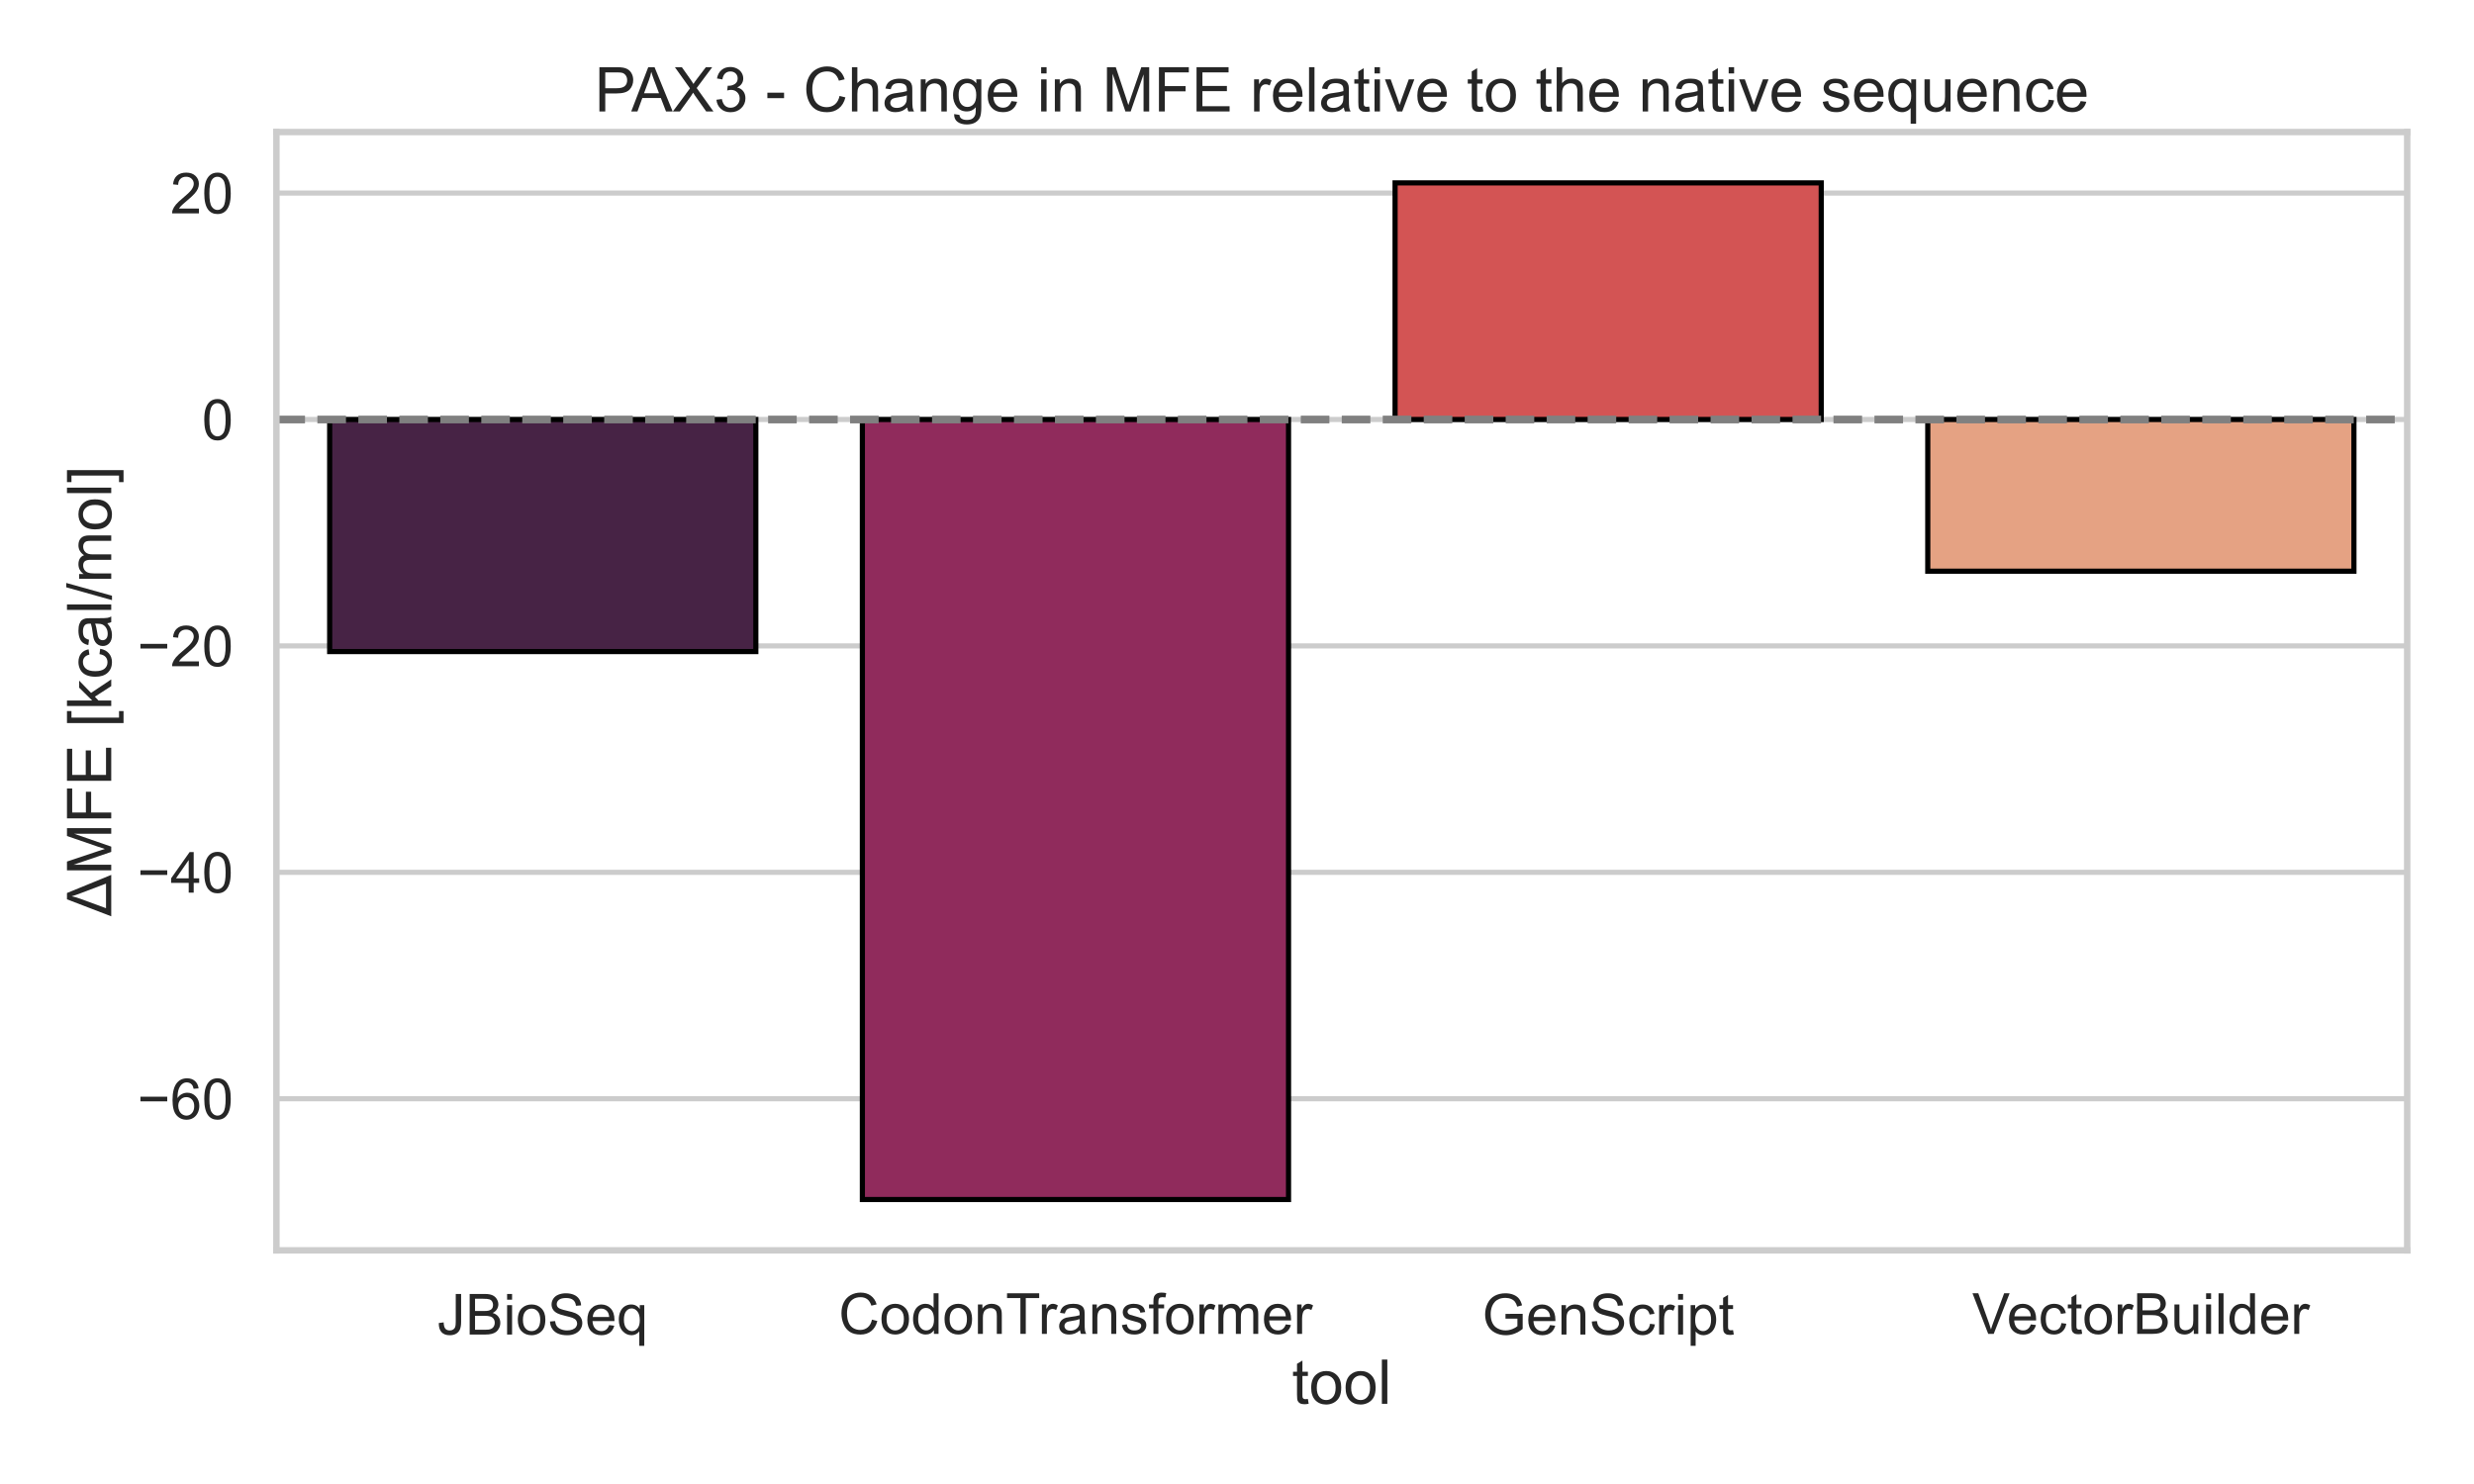
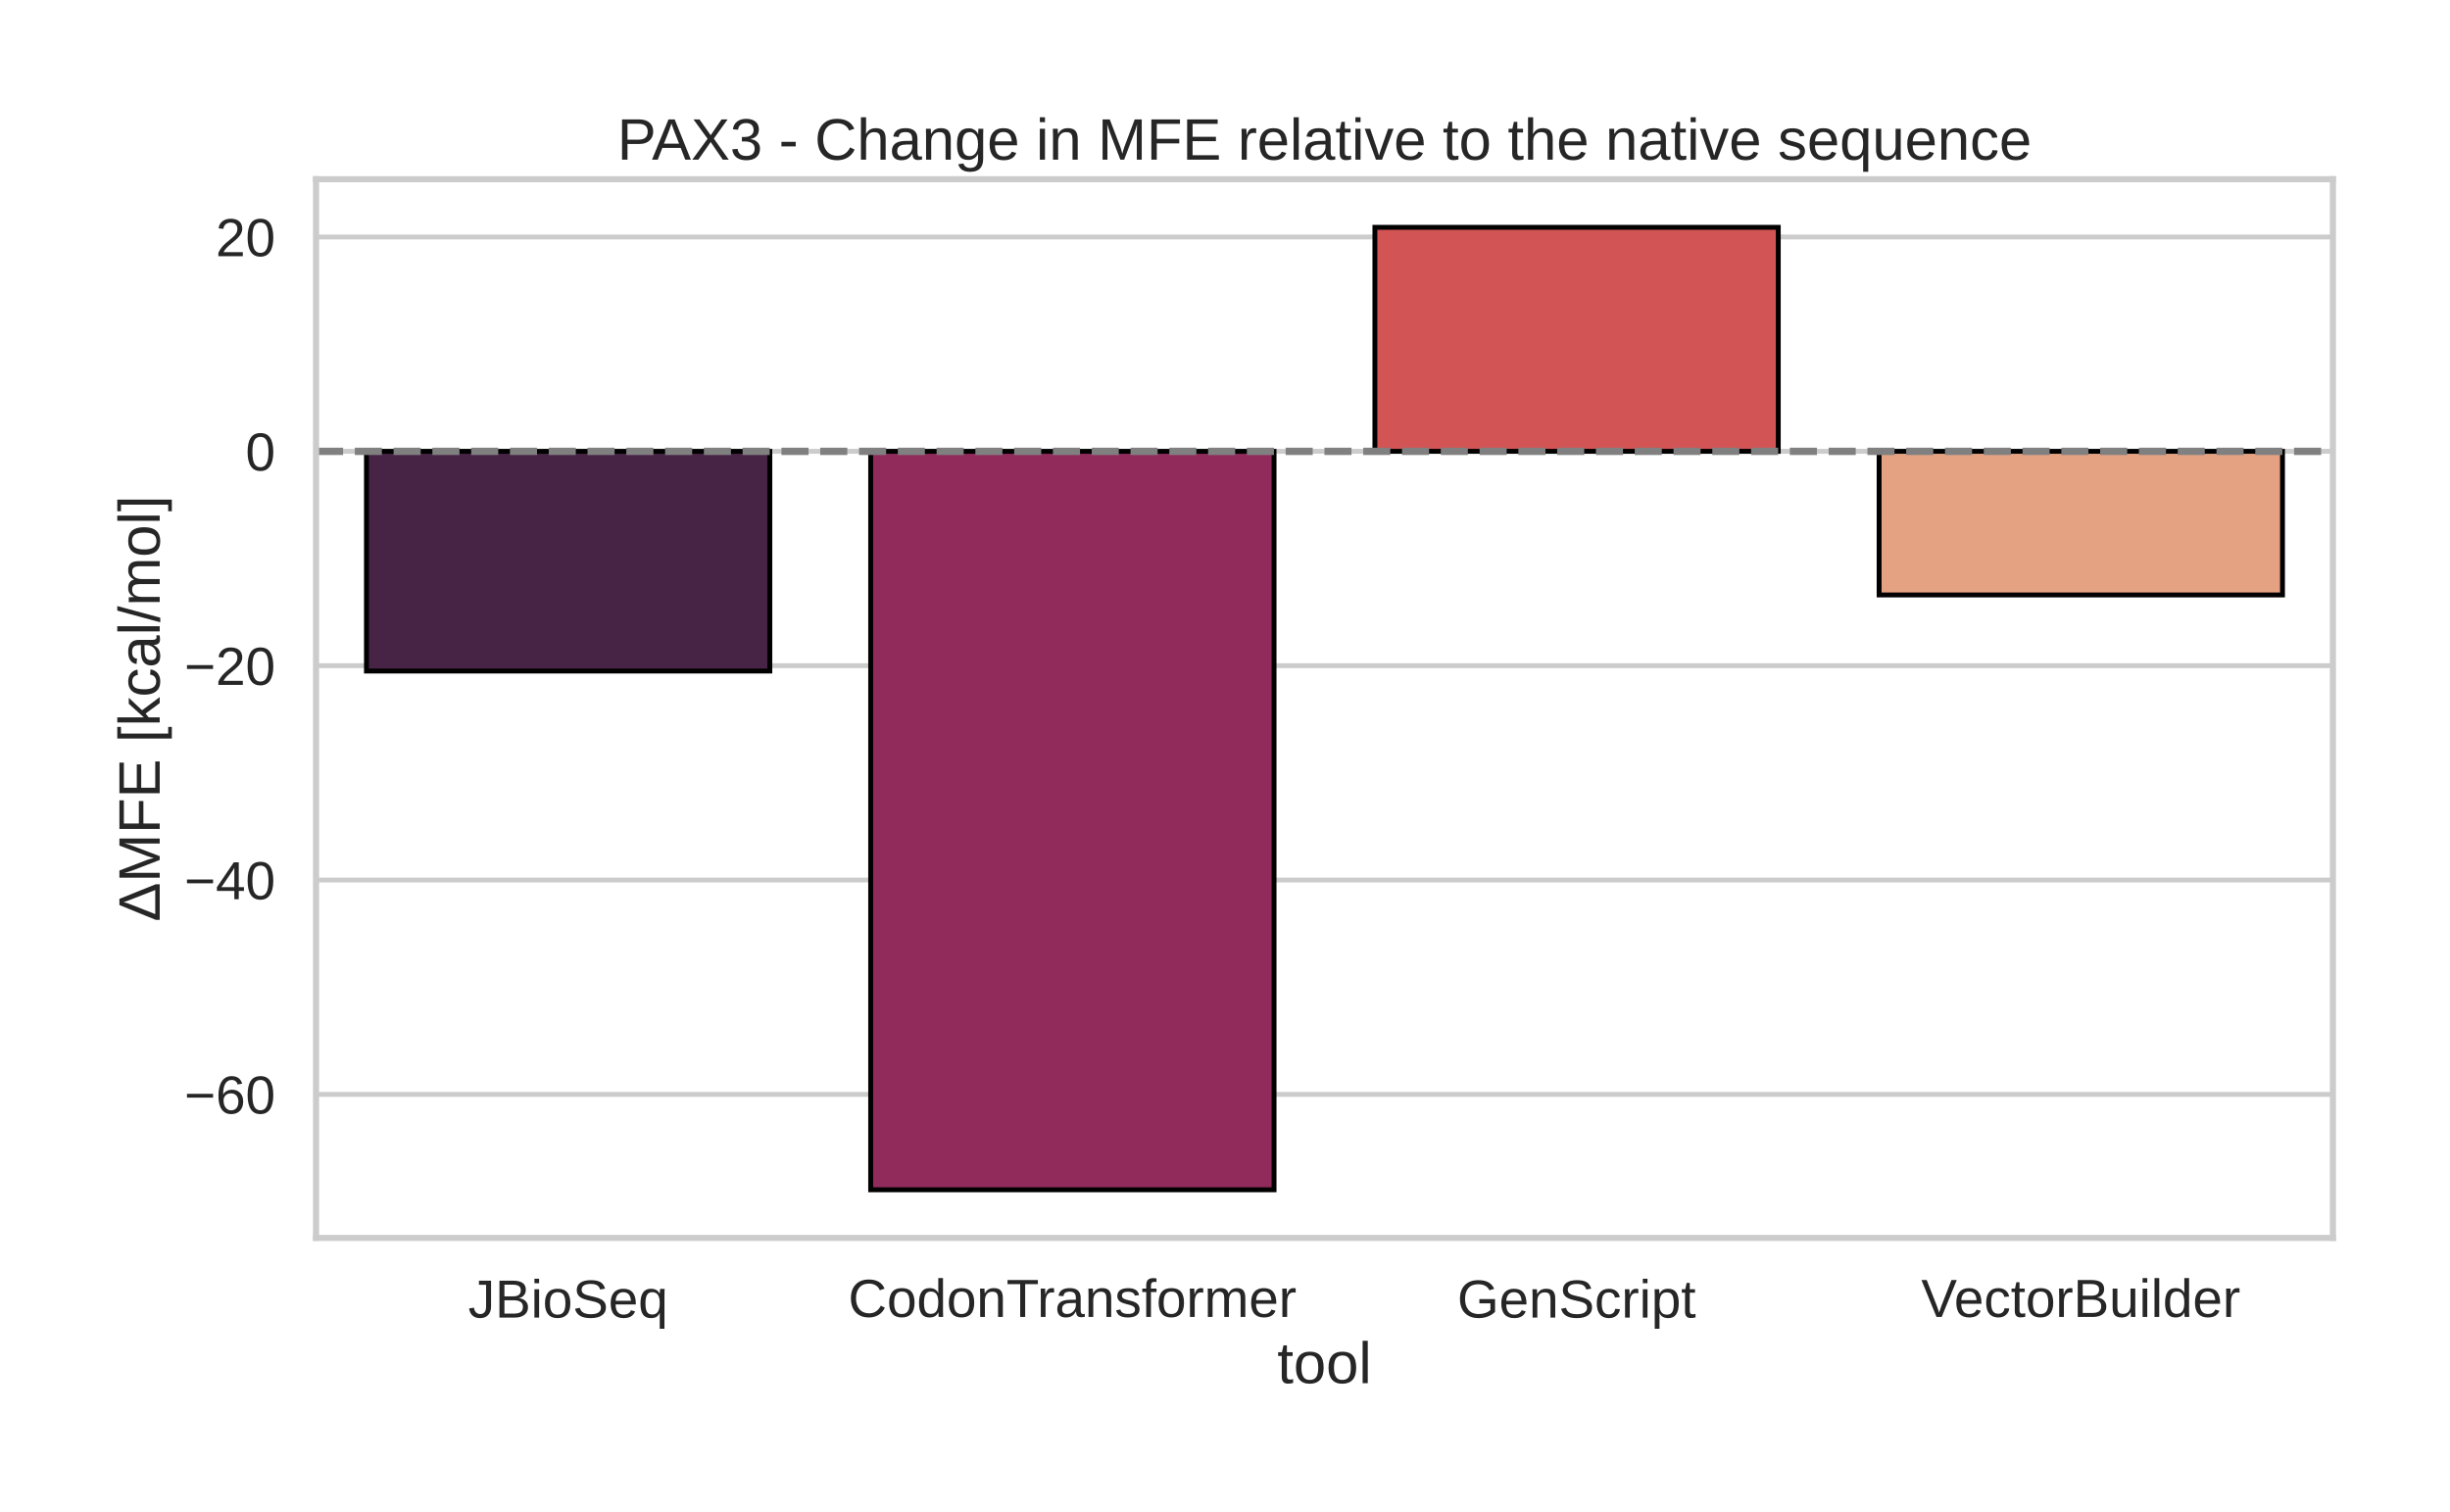
- <svg xmlns="http://www.w3.org/2000/svg" xmlns:xlink="http://www.w3.org/1999/xlink" width="720pt" height="432pt" viewBox="0 0 720 432" version="1.1">
+ <svg xmlns="http://www.w3.org/2000/svg" width="753.289pt" height="464.898pt" viewBox="0 0 753.289 464.898" version="1.1">
  <defs>
    <style type="text/css">*{stroke-linejoin: round; stroke-linecap: butt}</style>
  </defs>
  <g id="figure_1">
    <g id="patch_1">
-       <path d="M 0 432  L 720 432  L 720 0  L 0 0  z " style="fill: #ffffff" />
+       <path d="M 0 464.898  L 753.289 464.898  L 753.289 0  L 0 0  z " style="fill: #ffffff" />
    </g>
    <g id="axes_1">
      <g id="patch_2">
-         <path d="M 80.44 363.982  L 700.56 363.982  L 700.56 38.44  L 80.44 38.44  z " style="fill: #ffffff" />
+         <path d="M 97.169 380.645  L 717.289 380.645  L 717.289 55.103  L 97.169 55.103  z " style="fill: #ffffff" />
      </g>
      <g id="matplotlib.axis_1">
        <g id="xtick_1">
          <g id="text_1">
-             <g style="fill: #262626" transform="translate(127.2276 388.4934) scale(0.165 -0.165)">
-               <defs>
-                 <path id="ArialMT-4a" d="M 184 1300  L 731 1375  Q 753 850 928 656  Q 1103 463 1413 463  Q 1641 463 1806 567  Q 1972 672 2034 851  Q 2097 1031 2097 1425  L 2097 4581  L 2703 4581  L 2703 1459  Q 2703 884 2564 568  Q 2425 253 2123 87  Q 1822 -78 1416 -78  Q 813 -78 492 269  Q 172 616 184 1300  z " transform="scale(0.015625)" />
-                 <path id="ArialMT-42" d="M 469 0  L 469 4581  L 2188 4581  Q 2713 4581 3030 4442  Q 3347 4303 3526 4014  Q 3706 3725 3706 3409  Q 3706 3116 3547 2856  Q 3388 2597 3066 2438  Q 3481 2316 3704 2022  Q 3928 1728 3928 1328  Q 3928 1006 3792 729  Q 3656 453 3456 303  Q 3256 153 2954 76  Q 2653 0 2216 0  L 469 0  z M 1075 2656  L 2066 2656  Q 2469 2656 2644 2709  Q 2875 2778 2992 2937  Q 3109 3097 3109 3338  Q 3109 3566 3000 3739  Q 2891 3913 2687 3977  Q 2484 4041 1991 4041  L 1075 4041  L 1075 2656  z M 1075 541  L 2216 541  Q 2509 541 2628 563  Q 2838 600 2978 687  Q 3119 775 3209 942  Q 3300 1109 3300 1328  Q 3300 1584 3169 1773  Q 3038 1963 2805 2039  Q 2572 2116 2134 2116  L 1075 2116  L 1075 541  z " transform="scale(0.015625)" />
-                 <path id="ArialMT-69" d="M 425 3934  L 425 4581  L 988 4581  L 988 3934  L 425 3934  z M 425 0  L 425 3319  L 988 3319  L 988 0  L 425 0  z " transform="scale(0.015625)" />
-                 <path id="ArialMT-6f" d="M 213 1659  Q 213 2581 725 3025  Q 1153 3394 1769 3394  Q 2453 3394 2887 2945  Q 3322 2497 3322 1706  Q 3322 1066 3130 698  Q 2938 331 2570 128  Q 2203 -75 1769 -75  Q 1072 -75 642 372  Q 213 819 213 1659  z M 791 1659  Q 791 1022 1069 705  Q 1347 388 1769 388  Q 2188 388 2466 706  Q 2744 1025 2744 1678  Q 2744 2294 2464 2611  Q 2184 2928 1769 2928  Q 1347 2928 1069 2612  Q 791 2297 791 1659  z " transform="scale(0.015625)" />
-                 <path id="ArialMT-53" d="M 288 1472  L 859 1522  Q 900 1178 1048 958  Q 1197 738 1509 602  Q 1822 466 2213 466  Q 2559 466 2825 569  Q 3091 672 3220 851  Q 3350 1031 3350 1244  Q 3350 1459 3225 1620  Q 3100 1781 2813 1891  Q 2628 1963 1997 2114  Q 1366 2266 1113 2400  Q 784 2572 623 2826  Q 463 3081 463 3397  Q 463 3744 659 4045  Q 856 4347 1234 4503  Q 1613 4659 2075 4659  Q 2584 4659 2973 4495  Q 3363 4331 3572 4012  Q 3781 3694 3797 3291  L 3216 3247  Q 3169 3681 2898 3903  Q 2628 4125 2100 4125  Q 1550 4125 1298 3923  Q 1047 3722 1047 3438  Q 1047 3191 1225 3031  Q 1400 2872 2139 2705  Q 2878 2538 3153 2413  Q 3553 2228 3743 1945  Q 3934 1663 3934 1294  Q 3934 928 3725 604  Q 3516 281 3123 101  Q 2731 -78 2241 -78  Q 1619 -78 1198 103  Q 778 284 539 648  Q 300 1013 288 1472  z " transform="scale(0.015625)" />
-                 <path id="ArialMT-65" d="M 2694 1069  L 3275 997  Q 3138 488 2766 206  Q 2394 -75 1816 -75  Q 1088 -75 661 373  Q 234 822 234 1631  Q 234 2469 665 2931  Q 1097 3394 1784 3394  Q 2450 3394 2872 2941  Q 3294 2488 3294 1666  Q 3294 1616 3291 1516  L 816 1516  Q 847 969 1125 678  Q 1403 388 1819 388  Q 2128 388 2347 550  Q 2566 713 2694 1069  z M 847 1978  L 2700 1978  Q 2663 2397 2488 2606  Q 2219 2931 1791 2931  Q 1403 2931 1139 2672  Q 875 2413 847 1978  z " transform="scale(0.015625)" />
-                 <path id="ArialMT-71" d="M 2538 -1272  L 2538 353  Q 2406 169 2170 47  Q 1934 -75 1669 -75  Q 1078 -75 651 397  Q 225 869 225 1691  Q 225 2191 398 2587  Q 572 2984 901 3189  Q 1231 3394 1625 3394  Q 2241 3394 2594 2875  L 2594 3319  L 3100 3319  L 3100 -1272  L 2538 -1272  z M 803 1669  Q 803 1028 1072 708  Q 1341 388 1716 388  Q 2075 388 2334 692  Q 2594 997 2594 1619  Q 2594 2281 2320 2615  Q 2047 2950 1678 2950  Q 1313 2950 1058 2639  Q 803 2328 803 1669  z " transform="scale(0.015625)" />
-               </defs>
-               <use xlink:href="#ArialMT-4a" />
-               <use xlink:href="#ArialMT-42" x="50" />
-               <use xlink:href="#ArialMT-69" x="116.699" />
-               <use xlink:href="#ArialMT-6f" x="138.916" />
-               <use xlink:href="#ArialMT-53" x="194.531" />
-               <use xlink:href="#ArialMT-65" x="261.23" />
-               <use xlink:href="#ArialMT-71" x="316.846" />
-             </g>
+             <text style="fill: #262626; font: 16.5px 'Arial', 'DejaVu Sans', 'Liberation Sans', 'Bitstream Vera Sans', sans-serif; text-anchor: middle" x="174.684" y="405.157" transform="rotate(-0 174.6841 405.1568)">JBioSeq</text>
          </g>
        </g>
        <g id="xtick_2">
          <g id="text_2">
-             <g style="fill: #262626" transform="translate(244.0653 388.2923) scale(0.165 -0.165)">
-               <defs>
-                 <path id="ArialMT-43" d="M 3763 1606  L 4369 1453  Q 4178 706 3683 314  Q 3188 -78 2472 -78  Q 1731 -78 1267 223  Q 803 525 561 1097  Q 319 1669 319 2325  Q 319 3041 592 3573  Q 866 4106 1370 4382  Q 1875 4659 2481 4659  Q 3169 4659 3637 4309  Q 4106 3959 4291 3325  L 3694 3184  Q 3534 3684 3231 3912  Q 2928 4141 2469 4141  Q 1941 4141 1586 3887  Q 1231 3634 1087 3207  Q 944 2781 944 2328  Q 944 1744 1114 1308  Q 1284 872 1643 656  Q 2003 441 2422 441  Q 2931 441 3284 734  Q 3638 1028 3763 1606  z " transform="scale(0.015625)" />
-                 <path id="ArialMT-64" d="M 2575 0  L 2575 419  Q 2259 -75 1647 -75  Q 1250 -75 917 144  Q 584 363 401 755  Q 219 1147 219 1656  Q 219 2153 384 2558  Q 550 2963 881 3178  Q 1213 3394 1622 3394  Q 1922 3394 2156 3267  Q 2391 3141 2538 2938  L 2538 4581  L 3097 4581  L 3097 0  L 2575 0  z M 797 1656  Q 797 1019 1065 703  Q 1334 388 1700 388  Q 2069 388 2326 689  Q 2584 991 2584 1609  Q 2584 2291 2321 2609  Q 2059 2928 1675 2928  Q 1300 2928 1048 2622  Q 797 2316 797 1656  z " transform="scale(0.015625)" />
-                 <path id="ArialMT-6e" d="M 422 0  L 422 3319  L 928 3319  L 928 2847  Q 1294 3394 1984 3394  Q 2284 3394 2536 3286  Q 2788 3178 2913 3003  Q 3038 2828 3088 2588  Q 3119 2431 3119 2041  L 3119 0  L 2556 0  L 2556 2019  Q 2556 2363 2490 2533  Q 2425 2703 2258 2804  Q 2091 2906 1866 2906  Q 1506 2906 1245 2678  Q 984 2450 984 1813  L 984 0  L 422 0  z " transform="scale(0.015625)" />
-                 <path id="ArialMT-54" d="M 1659 0  L 1659 4041  L 150 4041  L 150 4581  L 3781 4581  L 3781 4041  L 2266 4041  L 2266 0  L 1659 0  z " transform="scale(0.015625)" />
-                 <path id="ArialMT-72" d="M 416 0  L 416 3319  L 922 3319  L 922 2816  Q 1116 3169 1280 3281  Q 1444 3394 1641 3394  Q 1925 3394 2219 3213  L 2025 2691  Q 1819 2813 1613 2813  Q 1428 2813 1281 2702  Q 1134 2591 1072 2394  Q 978 2094 978 1738  L 978 0  L 416 0  z " transform="scale(0.015625)" />
-                 <path id="ArialMT-61" d="M 2588 409  Q 2275 144 1986 34  Q 1697 -75 1366 -75  Q 819 -75 525 192  Q 231 459 231 875  Q 231 1119 342 1320  Q 453 1522 633 1644  Q 813 1766 1038 1828  Q 1203 1872 1538 1913  Q 2219 1994 2541 2106  Q 2544 2222 2544 2253  Q 2544 2597 2384 2738  Q 2169 2928 1744 2928  Q 1347 2928 1158 2789  Q 969 2650 878 2297  L 328 2372  Q 403 2725 575 2942  Q 747 3159 1072 3276  Q 1397 3394 1825 3394  Q 2250 3394 2515 3294  Q 2781 3194 2906 3042  Q 3031 2891 3081 2659  Q 3109 2516 3109 2141  L 3109 1391  Q 3109 606 3145 398  Q 3181 191 3288 0  L 2700 0  Q 2613 175 2588 409  z M 2541 1666  Q 2234 1541 1622 1453  Q 1275 1403 1131 1340  Q 988 1278 909 1158  Q 831 1038 831 891  Q 831 666 1001 516  Q 1172 366 1500 366  Q 1825 366 2078 508  Q 2331 650 2450 897  Q 2541 1088 2541 1459  L 2541 1666  z " transform="scale(0.015625)" />
-                 <path id="ArialMT-73" d="M 197 991  L 753 1078  Q 800 744 1014 566  Q 1228 388 1613 388  Q 2000 388 2187 545  Q 2375 703 2375 916  Q 2375 1106 2209 1216  Q 2094 1291 1634 1406  Q 1016 1563 777 1677  Q 538 1791 414 1992  Q 291 2194 291 2438  Q 291 2659 392 2848  Q 494 3038 669 3163  Q 800 3259 1026 3326  Q 1253 3394 1513 3394  Q 1903 3394 2198 3281  Q 2494 3169 2634 2976  Q 2775 2784 2828 2463  L 2278 2388  Q 2241 2644 2061 2787  Q 1881 2931 1553 2931  Q 1166 2931 1000 2803  Q 834 2675 834 2503  Q 834 2394 903 2306  Q 972 2216 1119 2156  Q 1203 2125 1616 2013  Q 2213 1853 2448 1751  Q 2684 1650 2818 1456  Q 2953 1263 2953 975  Q 2953 694 2789 445  Q 2625 197 2315 61  Q 2006 -75 1616 -75  Q 969 -75 630 194  Q 291 463 197 991  z " transform="scale(0.015625)" />
-                 <path id="ArialMT-66" d="M 556 0  L 556 2881  L 59 2881  L 59 3319  L 556 3319  L 556 3672  Q 556 4006 616 4169  Q 697 4388 901 4523  Q 1106 4659 1475 4659  Q 1713 4659 2000 4603  L 1916 4113  Q 1741 4144 1584 4144  Q 1328 4144 1222 4034  Q 1116 3925 1116 3625  L 1116 3319  L 1763 3319  L 1763 2881  L 1116 2881  L 1116 0  L 556 0  z " transform="scale(0.015625)" />
-                 <path id="ArialMT-6d" d="M 422 0  L 422 3319  L 925 3319  L 925 2853  Q 1081 3097 1340 3245  Q 1600 3394 1931 3394  Q 2300 3394 2536 3241  Q 2772 3088 2869 2813  Q 3263 3394 3894 3394  Q 4388 3394 4653 3120  Q 4919 2847 4919 2278  L 4919 0  L 4359 0  L 4359 2091  Q 4359 2428 4304 2576  Q 4250 2725 4106 2815  Q 3963 2906 3769 2906  Q 3419 2906 3187 2673  Q 2956 2441 2956 1928  L 2956 0  L 2394 0  L 2394 2156  Q 2394 2531 2256 2718  Q 2119 2906 1806 2906  Q 1569 2906 1367 2781  Q 1166 2656 1075 2415  Q 984 2175 984 1722  L 984 0  L 422 0  z " transform="scale(0.015625)" />
-               </defs>
-               <use xlink:href="#ArialMT-43" />
-               <use xlink:href="#ArialMT-6f" x="72.217" />
-               <use xlink:href="#ArialMT-64" x="127.832" />
-               <use xlink:href="#ArialMT-6f" x="183.447" />
-               <use xlink:href="#ArialMT-6e" x="239.062" />
-               <use xlink:href="#ArialMT-54" x="294.678" />
-               <use xlink:href="#ArialMT-72" x="352.012" />
-               <use xlink:href="#ArialMT-61" x="385.312" />
-               <use xlink:href="#ArialMT-6e" x="440.928" />
-               <use xlink:href="#ArialMT-73" x="496.543" />
-               <use xlink:href="#ArialMT-66" x="546.543" />
-               <use xlink:href="#ArialMT-6f" x="574.326" />
-               <use xlink:href="#ArialMT-72" x="629.941" />
-               <use xlink:href="#ArialMT-6d" x="663.242" />
-               <use xlink:href="#ArialMT-65" x="746.543" />
-               <use xlink:href="#ArialMT-72" x="802.158" />
-             </g>
+             <text style="fill: #262626; font: 16.5px 'Arial', 'DejaVu Sans', 'Liberation Sans', 'Bitstream Vera Sans', sans-serif; text-anchor: middle" x="329.714" y="404.956" transform="rotate(-0 329.7141 404.9557)">CodonTransformer</text>
          </g>
        </g>
        <g id="xtick_3">
          <g id="text_3">
-             <g style="fill: #262626" transform="translate(431.3347 388.4934) scale(0.165 -0.165)">
-               <defs>
-                 <path id="ArialMT-47" d="M 2638 1797  L 2638 2334  L 4578 2338  L 4578 638  Q 4131 281 3656 101  Q 3181 -78 2681 -78  Q 2006 -78 1454 211  Q 903 500 622 1047  Q 341 1594 341 2269  Q 341 2938 620 3517  Q 900 4097 1425 4378  Q 1950 4659 2634 4659  Q 3131 4659 3532 4498  Q 3934 4338 4162 4050  Q 4391 3763 4509 3300  L 3963 3150  Q 3859 3500 3706 3700  Q 3553 3900 3268 4020  Q 2984 4141 2638 4141  Q 2222 4141 1919 4014  Q 1616 3888 1430 3681  Q 1244 3475 1141 3228  Q 966 2803 966 2306  Q 966 1694 1177 1281  Q 1388 869 1791 669  Q 2194 469 2647 469  Q 3041 469 3416 620  Q 3791 772 3984 944  L 3984 1797  L 2638 1797  z " transform="scale(0.015625)" />
-                 <path id="ArialMT-63" d="M 2588 1216  L 3141 1144  Q 3050 572 2676 248  Q 2303 -75 1759 -75  Q 1078 -75 664 370  Q 250 816 250 1647  Q 250 2184 428 2587  Q 606 2991 970 3192  Q 1334 3394 1763 3394  Q 2303 3394 2647 3120  Q 2991 2847 3088 2344  L 2541 2259  Q 2463 2594 2264 2762  Q 2066 2931 1784 2931  Q 1359 2931 1093 2626  Q 828 2322 828 1663  Q 828 994 1084 691  Q 1341 388 1753 388  Q 2084 388 2306 591  Q 2528 794 2588 1216  z " transform="scale(0.015625)" />
-                 <path id="ArialMT-70" d="M 422 -1272  L 422 3319  L 934 3319  L 934 2888  Q 1116 3141 1344 3267  Q 1572 3394 1897 3394  Q 2322 3394 2647 3175  Q 2972 2956 3137 2557  Q 3303 2159 3303 1684  Q 3303 1175 3120 767  Q 2938 359 2589 142  Q 2241 -75 1856 -75  Q 1575 -75 1351 44  Q 1128 163 984 344  L 984 -1272  L 422 -1272  z M 931 1641  Q 931 1000 1190 694  Q 1450 388 1819 388  Q 2194 388 2461 705  Q 2728 1022 2728 1688  Q 2728 2322 2467 2637  Q 2206 2953 1844 2953  Q 1484 2953 1207 2617  Q 931 2281 931 1641  z " transform="scale(0.015625)" />
-                 <path id="ArialMT-74" d="M 1650 503  L 1731 6  Q 1494 -44 1306 -44  Q 1000 -44 831 53  Q 663 150 594 308  Q 525 466 525 972  L 525 2881  L 113 2881  L 113 3319  L 525 3319  L 525 4141  L 1084 4478  L 1084 3319  L 1650 3319  L 1650 2881  L 1084 2881  L 1084 941  Q 1084 700 1114 631  Q 1144 563 1211 522  Q 1278 481 1403 481  Q 1497 481 1650 503  z " transform="scale(0.015625)" />
-               </defs>
-               <use xlink:href="#ArialMT-47" />
-               <use xlink:href="#ArialMT-65" x="77.783" />
-               <use xlink:href="#ArialMT-6e" x="133.398" />
-               <use xlink:href="#ArialMT-53" x="189.014" />
-               <use xlink:href="#ArialMT-63" x="255.713" />
-               <use xlink:href="#ArialMT-72" x="305.713" />
-               <use xlink:href="#ArialMT-69" x="339.014" />
-               <use xlink:href="#ArialMT-70" x="361.23" />
-               <use xlink:href="#ArialMT-74" x="416.846" />
-             </g>
+             <text style="fill: #262626; font: 16.5px 'Arial', 'DejaVu Sans', 'Liberation Sans', 'Bitstream Vera Sans', sans-serif; text-anchor: middle" x="484.744" y="405.157" transform="rotate(-0 484.7441 405.1568)">GenScript</text>
          </g>
        </g>
        <g id="xtick_4">
          <g id="text_4">
-             <g style="fill: #262626" transform="translate(573.9768 388.2923) scale(0.165 -0.165)">
-               <defs>
-                 <path id="ArialMT-56" d="M 1803 0  L 28 4581  L 684 4581  L 1875 1253  Q 2019 853 2116 503  Q 2222 878 2363 1253  L 3600 4581  L 4219 4581  L 2425 0  L 1803 0  z " transform="scale(0.015625)" />
-                 <path id="ArialMT-75" d="M 2597 0  L 2597 488  Q 2209 -75 1544 -75  Q 1250 -75 995 37  Q 741 150 617 320  Q 494 491 444 738  Q 409 903 409 1263  L 409 3319  L 972 3319  L 972 1478  Q 972 1038 1006 884  Q 1059 663 1231 536  Q 1403 409 1656 409  Q 1909 409 2131 539  Q 2353 669 2445 892  Q 2538 1116 2538 1541  L 2538 3319  L 3100 3319  L 3100 0  L 2597 0  z " transform="scale(0.015625)" />
-                 <path id="ArialMT-6c" d="M 409 0  L 409 4581  L 972 4581  L 972 0  L 409 0  z " transform="scale(0.015625)" />
-               </defs>
-               <use xlink:href="#ArialMT-56" />
-               <use xlink:href="#ArialMT-65" x="61.199" />
-               <use xlink:href="#ArialMT-63" x="116.814" />
-               <use xlink:href="#ArialMT-74" x="166.814" />
-               <use xlink:href="#ArialMT-6f" x="194.598" />
-               <use xlink:href="#ArialMT-72" x="250.213" />
-               <use xlink:href="#ArialMT-42" x="283.514" />
-               <use xlink:href="#ArialMT-75" x="350.213" />
-               <use xlink:href="#ArialMT-69" x="405.828" />
-               <use xlink:href="#ArialMT-6c" x="428.045" />
-               <use xlink:href="#ArialMT-64" x="450.262" />
-               <use xlink:href="#ArialMT-65" x="505.877" />
-               <use xlink:href="#ArialMT-72" x="561.492" />
-             </g>
+             <text style="fill: #262626; font: 16.5px 'Arial', 'DejaVu Sans', 'Liberation Sans', 'Bitstream Vera Sans', sans-serif; text-anchor: middle" x="639.774" y="404.956" transform="rotate(-0 639.7741 404.9557)">VectorBuilder</text>
          </g>
        </g>
        <g id="text_5">
-           <g style="fill: #262626" transform="translate(375.9903 408.6568) scale(0.18 -0.18)">
-             <use xlink:href="#ArialMT-74" />
-             <use xlink:href="#ArialMT-6f" x="27.783" />
-             <use xlink:href="#ArialMT-6f" x="83.398" />
-             <use xlink:href="#ArialMT-6c" x="139.014" />
-           </g>
+           <text style="fill: #262626; font: 18px 'Arial', 'DejaVu Sans', 'Liberation Sans', 'Bitstream Vera Sans', sans-serif; text-anchor: middle" x="407.229" y="425.32" transform="rotate(-0 407.2291 425.3202)">tool</text>
        </g>
      </g>
      <g id="matplotlib.axis_2">
        <g id="ytick_1">
          <g id="line2d_1">
-             <path d="M 80.44 319.853  L 700.56 319.853  " clip-path="url(#p67744a7fcf)" style="fill: none; stroke: #cccccc; stroke-width: 1.5; stroke-linecap: round" />
+             <path d="M 97.169 336.517  L 717.289 336.517  " clip-path="url(#p6cfeb41b06)" style="fill: none; stroke: #cccccc; stroke-width: 1.5; stroke-linecap: round" />
          </g>
          <g id="text_6">
-             <g style="fill: #262626" transform="translate(39.95188 325.7586) scale(0.165 -0.165)">
-               <defs>
-                 <path id="ArialMT-2212" d="M 3381 1997  L 356 1997  L 356 2522  L 3381 2522  L 3381 1997  z " transform="scale(0.015625)" />
-                 <path id="ArialMT-36" d="M 3184 3459  L 2625 3416  Q 2550 3747 2413 3897  Q 2184 4138 1850 4138  Q 1581 4138 1378 3988  Q 1113 3794 959 3422  Q 806 3050 800 2363  Q 1003 2672 1297 2822  Q 1591 2972 1913 2972  Q 2475 2972 2870 2558  Q 3266 2144 3266 1488  Q 3266 1056 3080 686  Q 2894 316 2569 119  Q 2244 -78 1831 -78  Q 1128 -78 684 439  Q 241 956 241 2144  Q 241 3472 731 4075  Q 1159 4600 1884 4600  Q 2425 4600 2770 4297  Q 3116 3994 3184 3459  z M 888 1484  Q 888 1194 1011 928  Q 1134 663 1356 523  Q 1578 384 1822 384  Q 2178 384 2434 671  Q 2691 959 2691 1453  Q 2691 1928 2437 2201  Q 2184 2475 1800 2475  Q 1419 2475 1153 2201  Q 888 1928 888 1484  z " transform="scale(0.015625)" />
-                 <path id="ArialMT-30" d="M 266 2259  Q 266 3072 433 3567  Q 600 4063 929 4331  Q 1259 4600 1759 4600  Q 2128 4600 2406 4451  Q 2684 4303 2865 4023  Q 3047 3744 3150 3342  Q 3253 2941 3253 2259  Q 3253 1453 3087 958  Q 2922 463 2592 192  Q 2263 -78 1759 -78  Q 1097 -78 719 397  Q 266 969 266 2259  z M 844 2259  Q 844 1131 1108 757  Q 1372 384 1759 384  Q 2147 384 2411 759  Q 2675 1134 2675 2259  Q 2675 3391 2411 3762  Q 2147 4134 1753 4134  Q 1366 4134 1134 3806  Q 844 3388 844 2259  z " transform="scale(0.015625)" />
-               </defs>
-               <use xlink:href="#ArialMT-2212" />
-               <use xlink:href="#ArialMT-36" x="58.398" />
-               <use xlink:href="#ArialMT-30" x="114.014" />
-             </g>
+             <text style="fill: #262626; font: 16.5px 'Arial', 'DejaVu Sans', 'Liberation Sans', 'Bitstream Vera Sans', sans-serif; text-anchor: end" x="84.669" y="342.422" transform="rotate(-0 84.66906 342.422)">−60</text>
          </g>
        </g>
        <g id="ytick_2">
          <g id="line2d_2">
-             <path d="M 80.44 253.941  L 700.56 253.941  " clip-path="url(#p67744a7fcf)" style="fill: none; stroke: #cccccc; stroke-width: 1.5; stroke-linecap: round" />
+             <path d="M 97.169 270.604  L 717.289 270.604  " clip-path="url(#p6cfeb41b06)" style="fill: none; stroke: #cccccc; stroke-width: 1.5; stroke-linecap: round" />
          </g>
          <g id="text_7">
-             <g style="fill: #262626" transform="translate(39.95188 259.8461) scale(0.165 -0.165)">
-               <defs>
-                 <path id="ArialMT-34" d="M 2069 0  L 2069 1097  L 81 1097  L 81 1613  L 2172 4581  L 2631 4581  L 2631 1613  L 3250 1613  L 3250 1097  L 2631 1097  L 2631 0  L 2069 0  z M 2069 1613  L 2069 3678  L 634 1613  L 2069 1613  z " transform="scale(0.015625)" />
-               </defs>
-               <use xlink:href="#ArialMT-2212" />
-               <use xlink:href="#ArialMT-34" x="58.398" />
-               <use xlink:href="#ArialMT-30" x="114.014" />
-             </g>
+             <text style="fill: #262626; font: 16.5px 'Arial', 'DejaVu Sans', 'Liberation Sans', 'Bitstream Vera Sans', sans-serif; text-anchor: end" x="84.669" y="276.51" transform="rotate(-0 84.66906 276.5095)">−40</text>
          </g>
        </g>
        <g id="ytick_3">
          <g id="line2d_3">
-             <path d="M 80.44 188.028  L 700.56 188.028  " clip-path="url(#p67744a7fcf)" style="fill: none; stroke: #cccccc; stroke-width: 1.5; stroke-linecap: round" />
+             <path d="M 97.169 204.692  L 717.289 204.692  " clip-path="url(#p6cfeb41b06)" style="fill: none; stroke: #cccccc; stroke-width: 1.5; stroke-linecap: round" />
          </g>
          <g id="text_8">
-             <g style="fill: #262626" transform="translate(39.95188 193.9336) scale(0.165 -0.165)">
-               <defs>
-                 <path id="ArialMT-32" d="M 3222 541  L 3222 0  L 194 0  Q 188 203 259 391  Q 375 700 629 1000  Q 884 1300 1366 1694  Q 2113 2306 2375 2664  Q 2638 3022 2638 3341  Q 2638 3675 2398 3904  Q 2159 4134 1775 4134  Q 1369 4134 1125 3890  Q 881 3647 878 3216  L 300 3275  Q 359 3922 746 4261  Q 1134 4600 1788 4600  Q 2447 4600 2831 4234  Q 3216 3869 3216 3328  Q 3216 3053 3103 2787  Q 2991 2522 2730 2228  Q 2469 1934 1863 1422  Q 1356 997 1212 845  Q 1069 694 975 541  L 3222 541  z " transform="scale(0.015625)" />
-               </defs>
-               <use xlink:href="#ArialMT-2212" />
-               <use xlink:href="#ArialMT-32" x="58.398" />
-               <use xlink:href="#ArialMT-30" x="114.014" />
-             </g>
+             <text style="fill: #262626; font: 16.5px 'Arial', 'DejaVu Sans', 'Liberation Sans', 'Bitstream Vera Sans', sans-serif; text-anchor: end" x="84.669" y="210.597" transform="rotate(-0 84.66906 210.597)">−20</text>
          </g>
        </g>
        <g id="ytick_4">
          <g id="line2d_4">
-             <path d="M 80.44 122.116  L 700.56 122.116  " clip-path="url(#p67744a7fcf)" style="fill: none; stroke: #cccccc; stroke-width: 1.5; stroke-linecap: round" />
+             <path d="M 97.169 138.779  L 717.289 138.779  " clip-path="url(#p6cfeb41b06)" style="fill: none; stroke: #cccccc; stroke-width: 1.5; stroke-linecap: round" />
          </g>
          <g id="text_9">
-             <g style="fill: #262626" transform="translate(58.76445 128.0211) scale(0.165 -0.165)">
-               <use xlink:href="#ArialMT-30" />
-             </g>
+             <text style="fill: #262626; font: 16.5px 'Arial', 'DejaVu Sans', 'Liberation Sans', 'Bitstream Vera Sans', sans-serif; text-anchor: end" x="84.669" y="144.685" transform="rotate(-0 84.66906 144.6845)">0</text>
          </g>
        </g>
        <g id="ytick_5">
          <g id="line2d_5">
-             <path d="M 80.44 56.203  L 700.56 56.203  " clip-path="url(#p67744a7fcf)" style="fill: none; stroke: #cccccc; stroke-width: 1.5; stroke-linecap: round" />
+             <path d="M 97.169 72.867  L 717.289 72.867  " clip-path="url(#p6cfeb41b06)" style="fill: none; stroke: #cccccc; stroke-width: 1.5; stroke-linecap: round" />
          </g>
          <g id="text_10">
-             <g style="fill: #262626" transform="translate(49.58891 62.1086) scale(0.165 -0.165)">
-               <use xlink:href="#ArialMT-32" />
-               <use xlink:href="#ArialMT-30" x="55.615" />
-             </g>
+             <text style="fill: #262626; font: 16.5px 'Arial', 'DejaVu Sans', 'Liberation Sans', 'Bitstream Vera Sans', sans-serif; text-anchor: end" x="84.669" y="78.772" transform="rotate(-0 84.66906 78.77203)">20</text>
          </g>
        </g>
        <g id="text_11">
-           <g style="fill: #262626" transform="translate(32.37438 266.7267) rotate(-90) scale(0.18 -0.18)">
-             <defs>
-               <path id="ArialMT-394" d="M -6 0  L 1753 4581  L 2406 4581  L 4281 0  L -6 0  z M 834 541  L 3381 541  L 2391 3150  Q 2169 3738 2066 4100  Q 1981 3675 1819 3225  L 834 541  z " transform="scale(0.015625)" />
-               <path id="ArialMT-4d" d="M 475 0  L 475 4581  L 1388 4581  L 2472 1338  Q 2622 884 2691 659  Q 2769 909 2934 1394  L 4031 4581  L 4847 4581  L 4847 0  L 4263 0  L 4263 3834  L 2931 0  L 2384 0  L 1059 3900  L 1059 0  L 475 0  z " transform="scale(0.015625)" />
-               <path id="ArialMT-46" d="M 525 0  L 525 4581  L 3616 4581  L 3616 4041  L 1131 4041  L 1131 2622  L 3281 2622  L 3281 2081  L 1131 2081  L 1131 0  L 525 0  z " transform="scale(0.015625)" />
-               <path id="ArialMT-45" d="M 506 0  L 506 4581  L 3819 4581  L 3819 4041  L 1113 4041  L 1113 2638  L 3647 2638  L 3647 2100  L 1113 2100  L 1113 541  L 3925 541  L 3925 0  L 506 0  z " transform="scale(0.015625)" />
-               <path id="ArialMT-20" transform="scale(0.015625)" />
-               <path id="ArialMT-5b" d="M 434 -1272  L 434 4581  L 1675 4581  L 1675 4116  L 997 4116  L 997 -806  L 1675 -806  L 1675 -1272  L 434 -1272  z " transform="scale(0.015625)" />
-               <path id="ArialMT-6b" d="M 425 0  L 425 4581  L 988 4581  L 988 1969  L 2319 3319  L 3047 3319  L 1778 2088  L 3175 0  L 2481 0  L 1384 1697  L 988 1316  L 988 0  L 425 0  z " transform="scale(0.015625)" />
-               <path id="ArialMT-2f" d="M 0 -78  L 1328 4659  L 1778 4659  L 453 -78  L 0 -78  z " transform="scale(0.015625)" />
-               <path id="ArialMT-5d" d="M 1363 -1272  L 122 -1272  L 122 -806  L 800 -806  L 800 4116  L 122 4116  L 122 4581  L 1363 4581  L 1363 -1272  z " transform="scale(0.015625)" />
-             </defs>
-             <use xlink:href="#ArialMT-394" />
-             <use xlink:href="#ArialMT-4d" x="66.797" />
-             <use xlink:href="#ArialMT-46" x="150.098" />
-             <use xlink:href="#ArialMT-45" x="211.182" />
-             <use xlink:href="#ArialMT-20" x="277.881" />
-             <use xlink:href="#ArialMT-5b" x="305.664" />
-             <use xlink:href="#ArialMT-6b" x="333.447" />
-             <use xlink:href="#ArialMT-63" x="383.447" />
-             <use xlink:href="#ArialMT-61" x="433.447" />
-             <use xlink:href="#ArialMT-6c" x="489.062" />
-             <use xlink:href="#ArialMT-2f" x="511.279" />
-             <use xlink:href="#ArialMT-6d" x="539.062" />
-             <use xlink:href="#ArialMT-6f" x="622.363" />
-             <use xlink:href="#ArialMT-6c" x="677.979" />
-             <use xlink:href="#ArialMT-5d" x="700.195" />
-           </g>
+           <text style="fill: #262626; font: 18px 'Arial', 'DejaVu Sans', 'Liberation Sans', 'Bitstream Vera Sans', sans-serif; text-anchor: middle" x="49.103" y="217.874" transform="rotate(-90 49.10344 217.8744)">ΔMFE [kcal/mol]</text>
        </g>
      </g>
      <g id="patch_3">
-         <path d="M 95.943 122.116  L 219.967 122.116  L 219.967 189.676  L 95.943 189.676  z " clip-path="url(#p67744a7fcf)" style="fill: #472345; stroke: #000000; stroke-width: 1.5; stroke-linejoin: miter" />
+         <path d="M 112.672 138.779  L 236.696 138.779  L 236.696 206.34  L 112.672 206.34  z " clip-path="url(#p6cfeb41b06)" style="fill: #472345; stroke: #000000; stroke-width: 1.5; stroke-linejoin: miter" />
      </g>
      <g id="patch_4">
-         <path d="M 250.973 122.116  L 374.997 122.116  L 374.997 349.185  L 250.973 349.185  z " clip-path="url(#p67744a7fcf)" style="fill: #902b5c; stroke: #000000; stroke-width: 1.5; stroke-linejoin: miter" />
+         <path d="M 267.702 138.779  L 391.726 138.779  L 391.726 365.848  L 267.702 365.848  z " clip-path="url(#p6cfeb41b06)" style="fill: #902b5c; stroke: #000000; stroke-width: 1.5; stroke-linejoin: miter" />
      </g>
      <g id="patch_5">
-         <path d="M 406.003 122.116  L 530.027 122.116  L 530.027 53.237  L 406.003 53.237  z " clip-path="url(#p67744a7fcf)" style="fill: #d35454; stroke: #000000; stroke-width: 1.5; stroke-linejoin: miter" />
+         <path d="M 422.732 138.779  L 546.756 138.779  L 546.756 69.901  L 422.732 69.901  z " clip-path="url(#p6cfeb41b06)" style="fill: #d35454; stroke: #000000; stroke-width: 1.5; stroke-linejoin: miter" />
      </g>
      <g id="patch_6">
-         <path d="M 561.033 122.116  L 685.057 122.116  L 685.057 166.277  L 561.033 166.277  z " clip-path="url(#p67744a7fcf)" style="fill: #e5a283; stroke: #000000; stroke-width: 1.5; stroke-linejoin: miter" />
+         <path d="M 577.762 138.779  L 701.786 138.779  L 701.786 182.941  L 577.762 182.941  z " clip-path="url(#p6cfeb41b06)" style="fill: #e5a283; stroke: #000000; stroke-width: 1.5; stroke-linejoin: miter" />
      </g>
      <g id="line2d_6">
-         <path clip-path="url(#p67744a7fcf)" style="fill: none; stroke: #424242; stroke-width: 4.05; stroke-linecap: round" />
+         <path clip-path="url(#p6cfeb41b06)" style="fill: none; stroke: #424242; stroke-width: 4.05; stroke-linecap: round" />
      </g>
      <g id="line2d_7">
-         <path clip-path="url(#p67744a7fcf)" style="fill: none; stroke: #424242; stroke-width: 4.05; stroke-linecap: round" />
+         <path clip-path="url(#p6cfeb41b06)" style="fill: none; stroke: #424242; stroke-width: 4.05; stroke-linecap: round" />
      </g>
      <g id="line2d_8">
-         <path clip-path="url(#p67744a7fcf)" style="fill: none; stroke: #424242; stroke-width: 4.05; stroke-linecap: round" />
+         <path clip-path="url(#p6cfeb41b06)" style="fill: none; stroke: #424242; stroke-width: 4.05; stroke-linecap: round" />
      </g>
      <g id="line2d_9">
-         <path clip-path="url(#p67744a7fcf)" style="fill: none; stroke: #424242; stroke-width: 4.05; stroke-linecap: round" />
+         <path clip-path="url(#p6cfeb41b06)" style="fill: none; stroke: #424242; stroke-width: 4.05; stroke-linecap: round" />
      </g>
      <g id="line2d_10">
-         <path d="M 80.44 122.116  L 700.56 122.116  " clip-path="url(#p67744a7fcf)" style="fill: none; stroke-dasharray: 8.325,3.6; stroke-dashoffset: 0; stroke: #808080; stroke-width: 2.25" />
+         <path d="M 97.169 138.779  L 717.289 138.779  " clip-path="url(#p6cfeb41b06)" style="fill: none; stroke-dasharray: 8.325,3.6; stroke-dashoffset: 0; stroke: #808080; stroke-width: 2.25" />
      </g>
      <g id="patch_7">
-         <path d="M 80.44 363.982  L 80.44 38.44  " style="fill: none; stroke: #cccccc; stroke-width: 1.875; stroke-linejoin: miter; stroke-linecap: square" />
+         <path d="M 97.169 380.645  L 97.169 55.103  " style="fill: none; stroke: #cccccc; stroke-width: 1.875; stroke-linejoin: miter; stroke-linecap: square" />
      </g>
      <g id="patch_8">
-         <path d="M 700.56 363.982  L 700.56 38.44  " style="fill: none; stroke: #cccccc; stroke-width: 1.875; stroke-linejoin: miter; stroke-linecap: square" />
+         <path d="M 717.289 380.645  L 717.289 55.103  " style="fill: none; stroke: #cccccc; stroke-width: 1.875; stroke-linejoin: miter; stroke-linecap: square" />
      </g>
      <g id="patch_9">
-         <path d="M 80.44 363.982  L 700.56 363.982  " style="fill: none; stroke: #cccccc; stroke-width: 1.875; stroke-linejoin: miter; stroke-linecap: square" />
+         <path d="M 97.169 380.645  L 717.289 380.645  " style="fill: none; stroke: #cccccc; stroke-width: 1.875; stroke-linejoin: miter; stroke-linecap: square" />
      </g>
      <g id="patch_10">
-         <path d="M 80.44 38.44  L 700.56 38.44  " style="fill: none; stroke: #cccccc; stroke-width: 1.875; stroke-linejoin: miter; stroke-linecap: square" />
+         <path d="M 97.169 55.103  L 717.289 55.103  " style="fill: none; stroke: #cccccc; stroke-width: 1.875; stroke-linejoin: miter; stroke-linecap: square" />
      </g>
      <g id="text_12">
-         <g style="fill: #262626" transform="translate(173.0544 32.44) scale(0.18 -0.18)">
-           <defs>
-             <path id="ArialMT-50" d="M 494 0  L 494 4581  L 2222 4581  Q 2678 4581 2919 4538  Q 3256 4481 3484 4323  Q 3713 4166 3852 3881  Q 3991 3597 3991 3256  Q 3991 2672 3619 2267  Q 3247 1863 2275 1863  L 1100 1863  L 1100 0  L 494 0  z M 1100 2403  L 2284 2403  Q 2872 2403 3119 2622  Q 3366 2841 3366 3238  Q 3366 3525 3220 3729  Q 3075 3934 2838 4000  Q 2684 4041 2272 4041  L 1100 4041  L 1100 2403  z " transform="scale(0.015625)" />
-             <path id="ArialMT-41" d="M -9 0  L 1750 4581  L 2403 4581  L 4278 0  L 3588 0  L 3053 1388  L 1138 1388  L 634 0  L -9 0  z M 1313 1881  L 2866 1881  L 2388 3150  Q 2169 3728 2063 4100  Q 1975 3659 1816 3225  L 1313 1881  z " transform="scale(0.015625)" />
-             <path id="ArialMT-58" d="M 28 0  L 1800 2388  L 238 4581  L 959 4581  L 1791 3406  Q 2050 3041 2159 2844  Q 2313 3094 2522 3366  L 3444 4581  L 4103 4581  L 2494 2422  L 4228 0  L 3478 0  L 2325 1634  Q 2228 1775 2125 1941  Q 1972 1691 1906 1597  L 756 0  L 28 0  z " transform="scale(0.015625)" />
-             <path id="ArialMT-33" d="M 269 1209  L 831 1284  Q 928 806 1161 595  Q 1394 384 1728 384  Q 2125 384 2398 659  Q 2672 934 2672 1341  Q 2672 1728 2419 1979  Q 2166 2231 1775 2231  Q 1616 2231 1378 2169  L 1441 2663  Q 1497 2656 1531 2656  Q 1891 2656 2178 2843  Q 2466 3031 2466 3422  Q 2466 3731 2256 3934  Q 2047 4138 1716 4138  Q 1388 4138 1169 3931  Q 950 3725 888 3313  L 325 3413  Q 428 3978 793 4289  Q 1159 4600 1703 4600  Q 2078 4600 2393 4439  Q 2709 4278 2876 4000  Q 3044 3722 3044 3409  Q 3044 3113 2884 2869  Q 2725 2625 2413 2481  Q 2819 2388 3044 2092  Q 3269 1797 3269 1353  Q 3269 753 2831 336  Q 2394 -81 1725 -81  Q 1122 -81 723 278  Q 325 638 269 1209  z " transform="scale(0.015625)" />
-             <path id="ArialMT-2d" d="M 203 1375  L 203 1941  L 1931 1941  L 1931 1375  L 203 1375  z " transform="scale(0.015625)" />
-             <path id="ArialMT-68" d="M 422 0  L 422 4581  L 984 4581  L 984 2938  Q 1378 3394 1978 3394  Q 2347 3394 2619 3248  Q 2891 3103 3008 2847  Q 3125 2591 3125 2103  L 3125 0  L 2563 0  L 2563 2103  Q 2563 2525 2380 2717  Q 2197 2909 1863 2909  Q 1613 2909 1392 2779  Q 1172 2650 1078 2428  Q 984 2206 984 1816  L 984 0  L 422 0  z " transform="scale(0.015625)" />
-             <path id="ArialMT-67" d="M 319 -275  L 866 -356  Q 900 -609 1056 -725  Q 1266 -881 1628 -881  Q 2019 -881 2231 -725  Q 2444 -569 2519 -288  Q 2563 -116 2559 434  Q 2191 0 1641 0  Q 956 0 581 494  Q 206 988 206 1678  Q 206 2153 378 2554  Q 550 2956 876 3175  Q 1203 3394 1644 3394  Q 2231 3394 2613 2919  L 2613 3319  L 3131 3319  L 3131 450  Q 3131 -325 2973 -648  Q 2816 -972 2473 -1159  Q 2131 -1347 1631 -1347  Q 1038 -1347 672 -1080  Q 306 -813 319 -275  z M 784 1719  Q 784 1066 1043 766  Q 1303 466 1694 466  Q 2081 466 2343 764  Q 2606 1063 2606 1700  Q 2606 2309 2336 2618  Q 2066 2928 1684 2928  Q 1309 2928 1046 2623  Q 784 2319 784 1719  z " transform="scale(0.015625)" />
-             <path id="ArialMT-76" d="M 1344 0  L 81 3319  L 675 3319  L 1388 1331  Q 1503 1009 1600 663  Q 1675 925 1809 1294  L 2547 3319  L 3125 3319  L 1869 0  L 1344 0  z " transform="scale(0.015625)" />
-           </defs>
-           <use xlink:href="#ArialMT-50" />
-           <use xlink:href="#ArialMT-41" x="59.324" />
-           <use xlink:href="#ArialMT-58" x="126.023" />
-           <use xlink:href="#ArialMT-33" x="192.723" />
-           <use xlink:href="#ArialMT-20" x="248.338" />
-           <use xlink:href="#ArialMT-2d" x="276.121" />
-           <use xlink:href="#ArialMT-20" x="309.422" />
-           <use xlink:href="#ArialMT-43" x="337.205" />
-           <use xlink:href="#ArialMT-68" x="409.422" />
-           <use xlink:href="#ArialMT-61" x="465.037" />
-           <use xlink:href="#ArialMT-6e" x="520.652" />
-           <use xlink:href="#ArialMT-67" x="576.268" />
-           <use xlink:href="#ArialMT-65" x="631.883" />
-           <use xlink:href="#ArialMT-20" x="687.498" />
-           <use xlink:href="#ArialMT-69" x="715.281" />
-           <use xlink:href="#ArialMT-6e" x="737.498" />
-           <use xlink:href="#ArialMT-20" x="793.113" />
-           <use xlink:href="#ArialMT-4d" x="820.896" />
-           <use xlink:href="#ArialMT-46" x="904.197" />
-           <use xlink:href="#ArialMT-45" x="965.281" />
-           <use xlink:href="#ArialMT-20" x="1031.98" />
-           <use xlink:href="#ArialMT-72" x="1059.764" />
-           <use xlink:href="#ArialMT-65" x="1093.064" />
-           <use xlink:href="#ArialMT-6c" x="1148.68" />
-           <use xlink:href="#ArialMT-61" x="1170.896" />
-           <use xlink:href="#ArialMT-74" x="1226.512" />
-           <use xlink:href="#ArialMT-69" x="1254.295" />
-           <use xlink:href="#ArialMT-76" x="1276.512" />
-           <use xlink:href="#ArialMT-65" x="1326.512" />
-           <use xlink:href="#ArialMT-20" x="1382.127" />
-           <use xlink:href="#ArialMT-74" x="1409.91" />
-           <use xlink:href="#ArialMT-6f" x="1437.693" />
-           <use xlink:href="#ArialMT-20" x="1493.309" />
-           <use xlink:href="#ArialMT-74" x="1521.092" />
-           <use xlink:href="#ArialMT-68" x="1548.875" />
-           <use xlink:href="#ArialMT-65" x="1604.49" />
-           <use xlink:href="#ArialMT-20" x="1660.105" />
-           <use xlink:href="#ArialMT-6e" x="1687.889" />
-           <use xlink:href="#ArialMT-61" x="1743.504" />
-           <use xlink:href="#ArialMT-74" x="1799.119" />
-           <use xlink:href="#ArialMT-69" x="1826.902" />
-           <use xlink:href="#ArialMT-76" x="1849.119" />
-           <use xlink:href="#ArialMT-65" x="1899.119" />
-           <use xlink:href="#ArialMT-20" x="1954.734" />
-           <use xlink:href="#ArialMT-73" x="1982.518" />
-           <use xlink:href="#ArialMT-65" x="2032.518" />
-           <use xlink:href="#ArialMT-71" x="2088.133" />
-           <use xlink:href="#ArialMT-75" x="2143.748" />
-           <use xlink:href="#ArialMT-65" x="2199.363" />
-           <use xlink:href="#ArialMT-6e" x="2254.979" />
-           <use xlink:href="#ArialMT-63" x="2310.594" />
-           <use xlink:href="#ArialMT-65" x="2360.594" />
-         </g>
+         <text style="fill: #262626; font: 18px 'Arial', 'DejaVu Sans', 'Liberation Sans', 'Bitstream Vera Sans', sans-serif; text-anchor: middle" x="407.229" y="49.103" transform="rotate(-0 407.2291 49.10344)">PAX3 - Change in MFE relative to the native sequence</text>
      </g>
    </g>
  </g>
  <defs>
-     <clipPath id="p67744a7fcf">
-       <rect x="80.44" y="38.44" width="620.12" height="325.542" />
+     <clipPath id="p6cfeb41b06">
+       <rect x="97.169" y="55.103" width="620.12" height="325.542" />
    </clipPath>
  </defs>
</svg>
